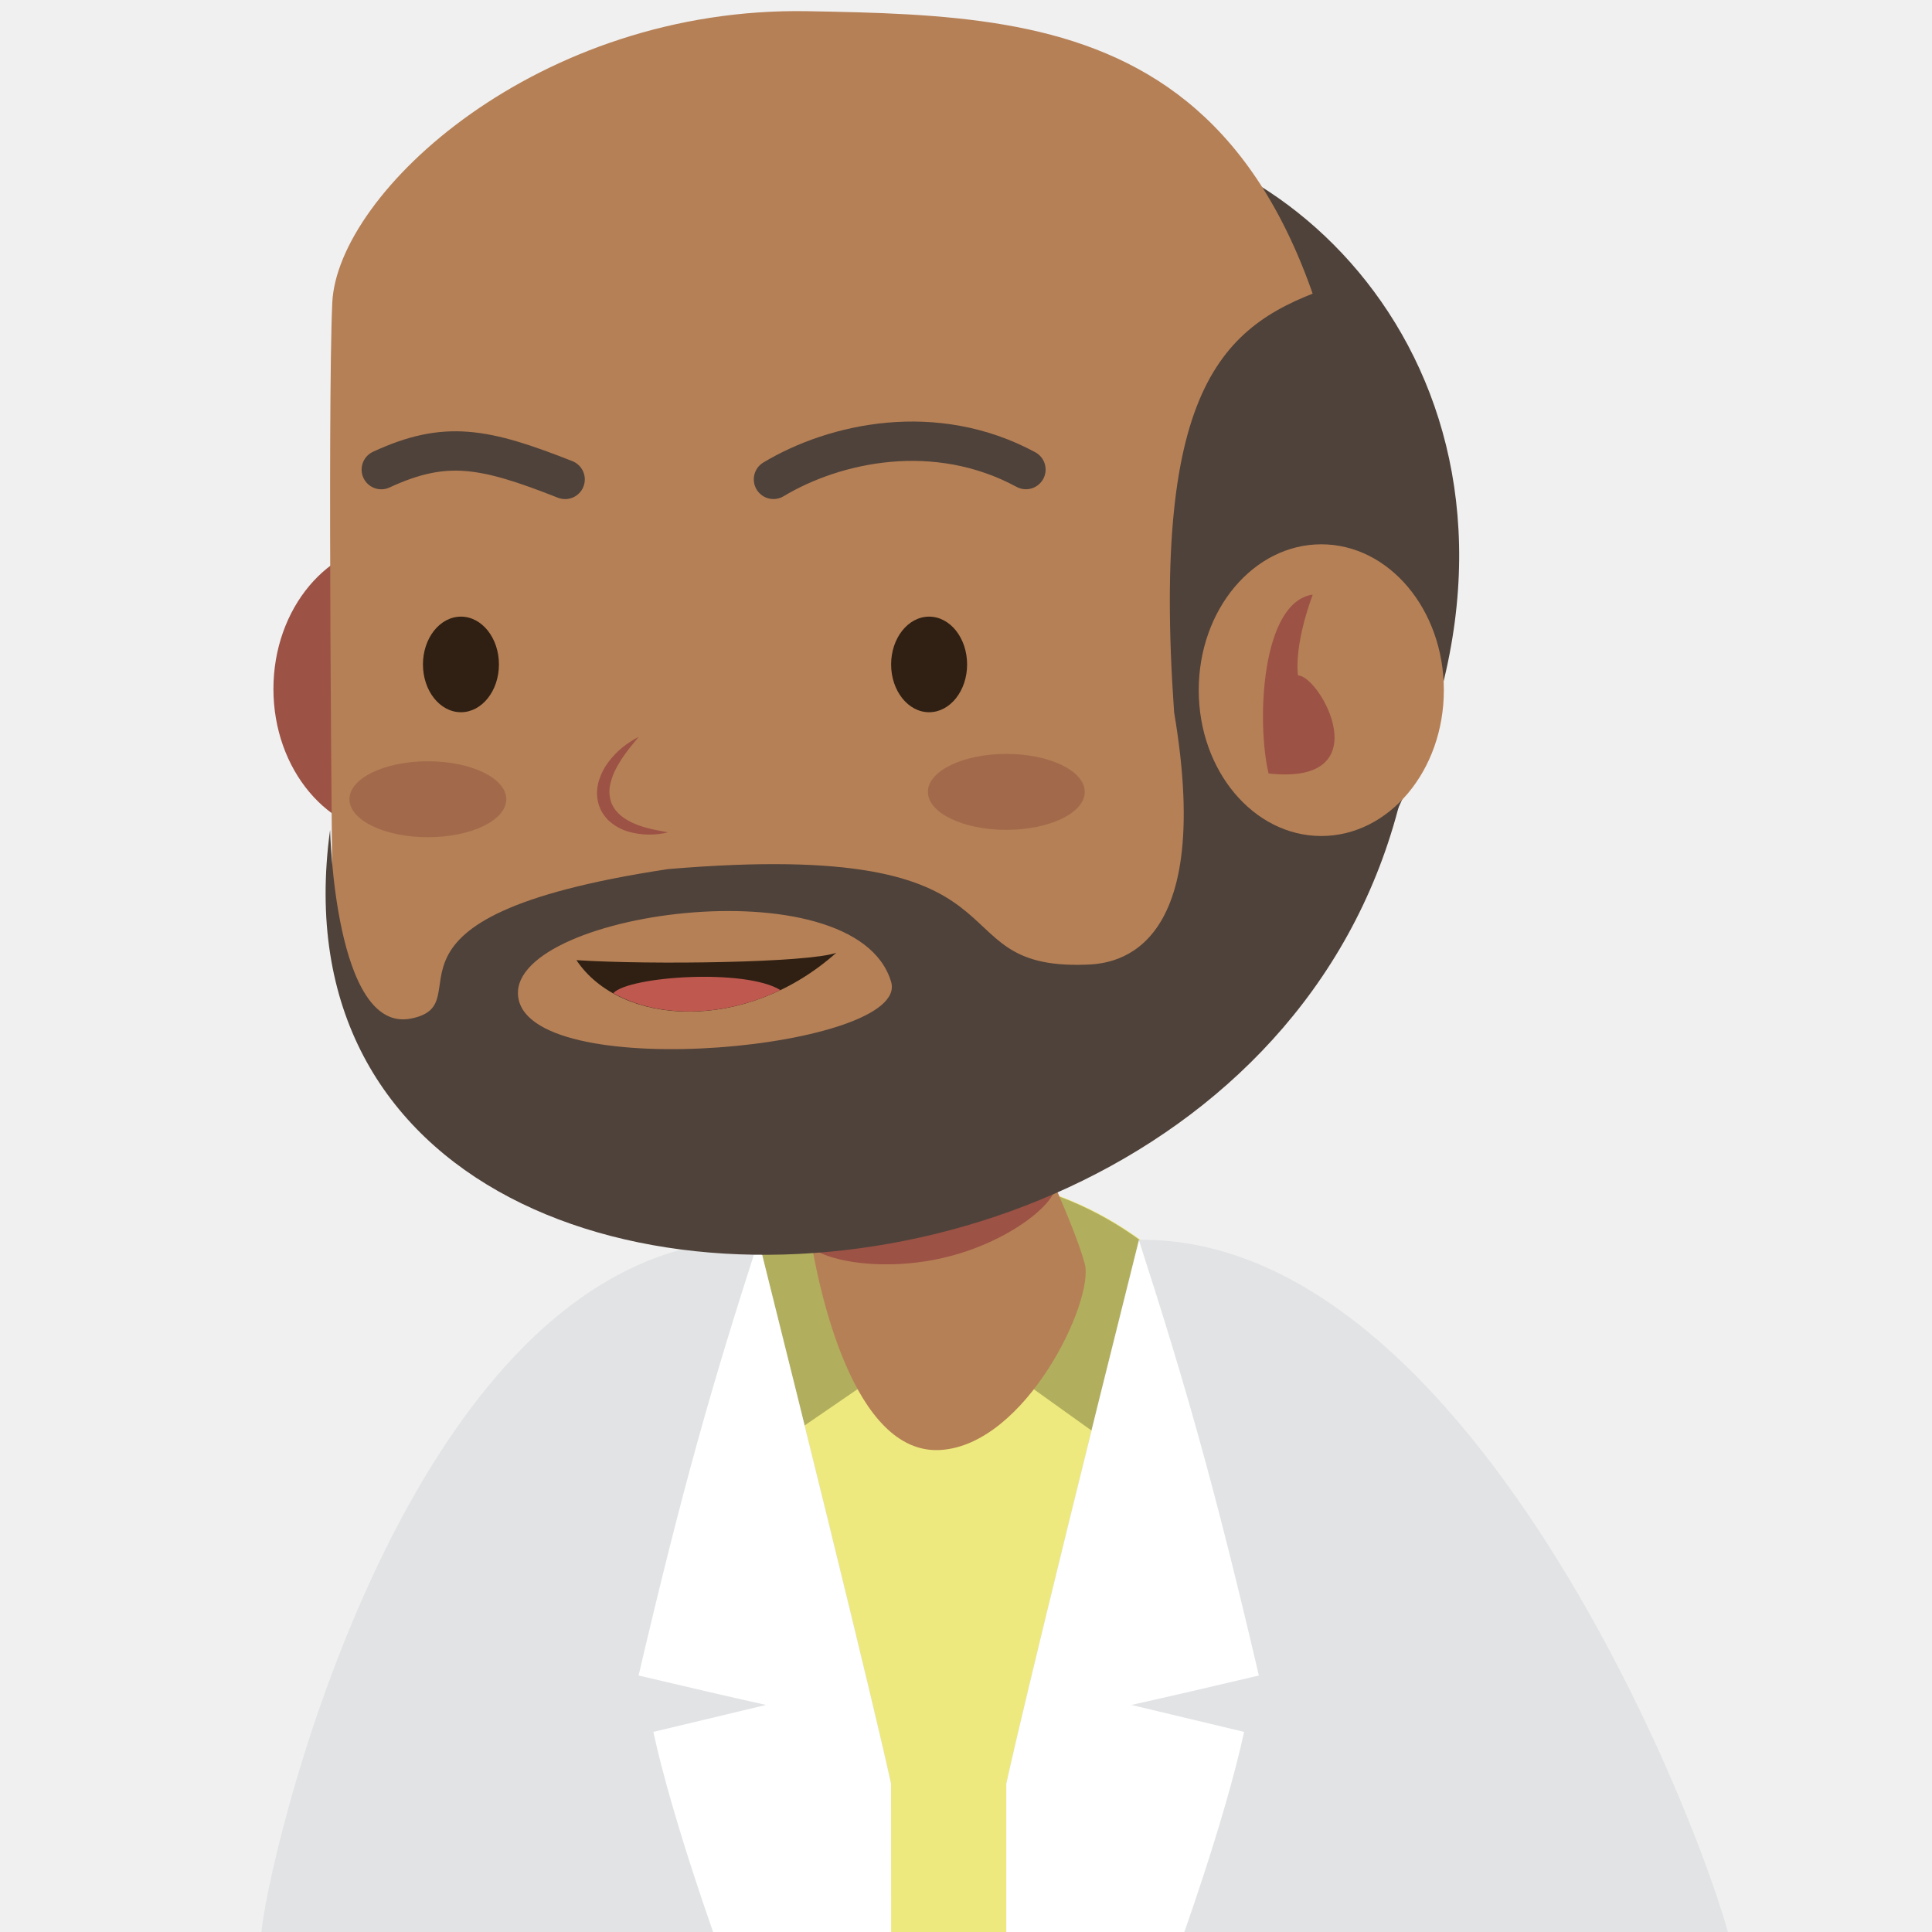
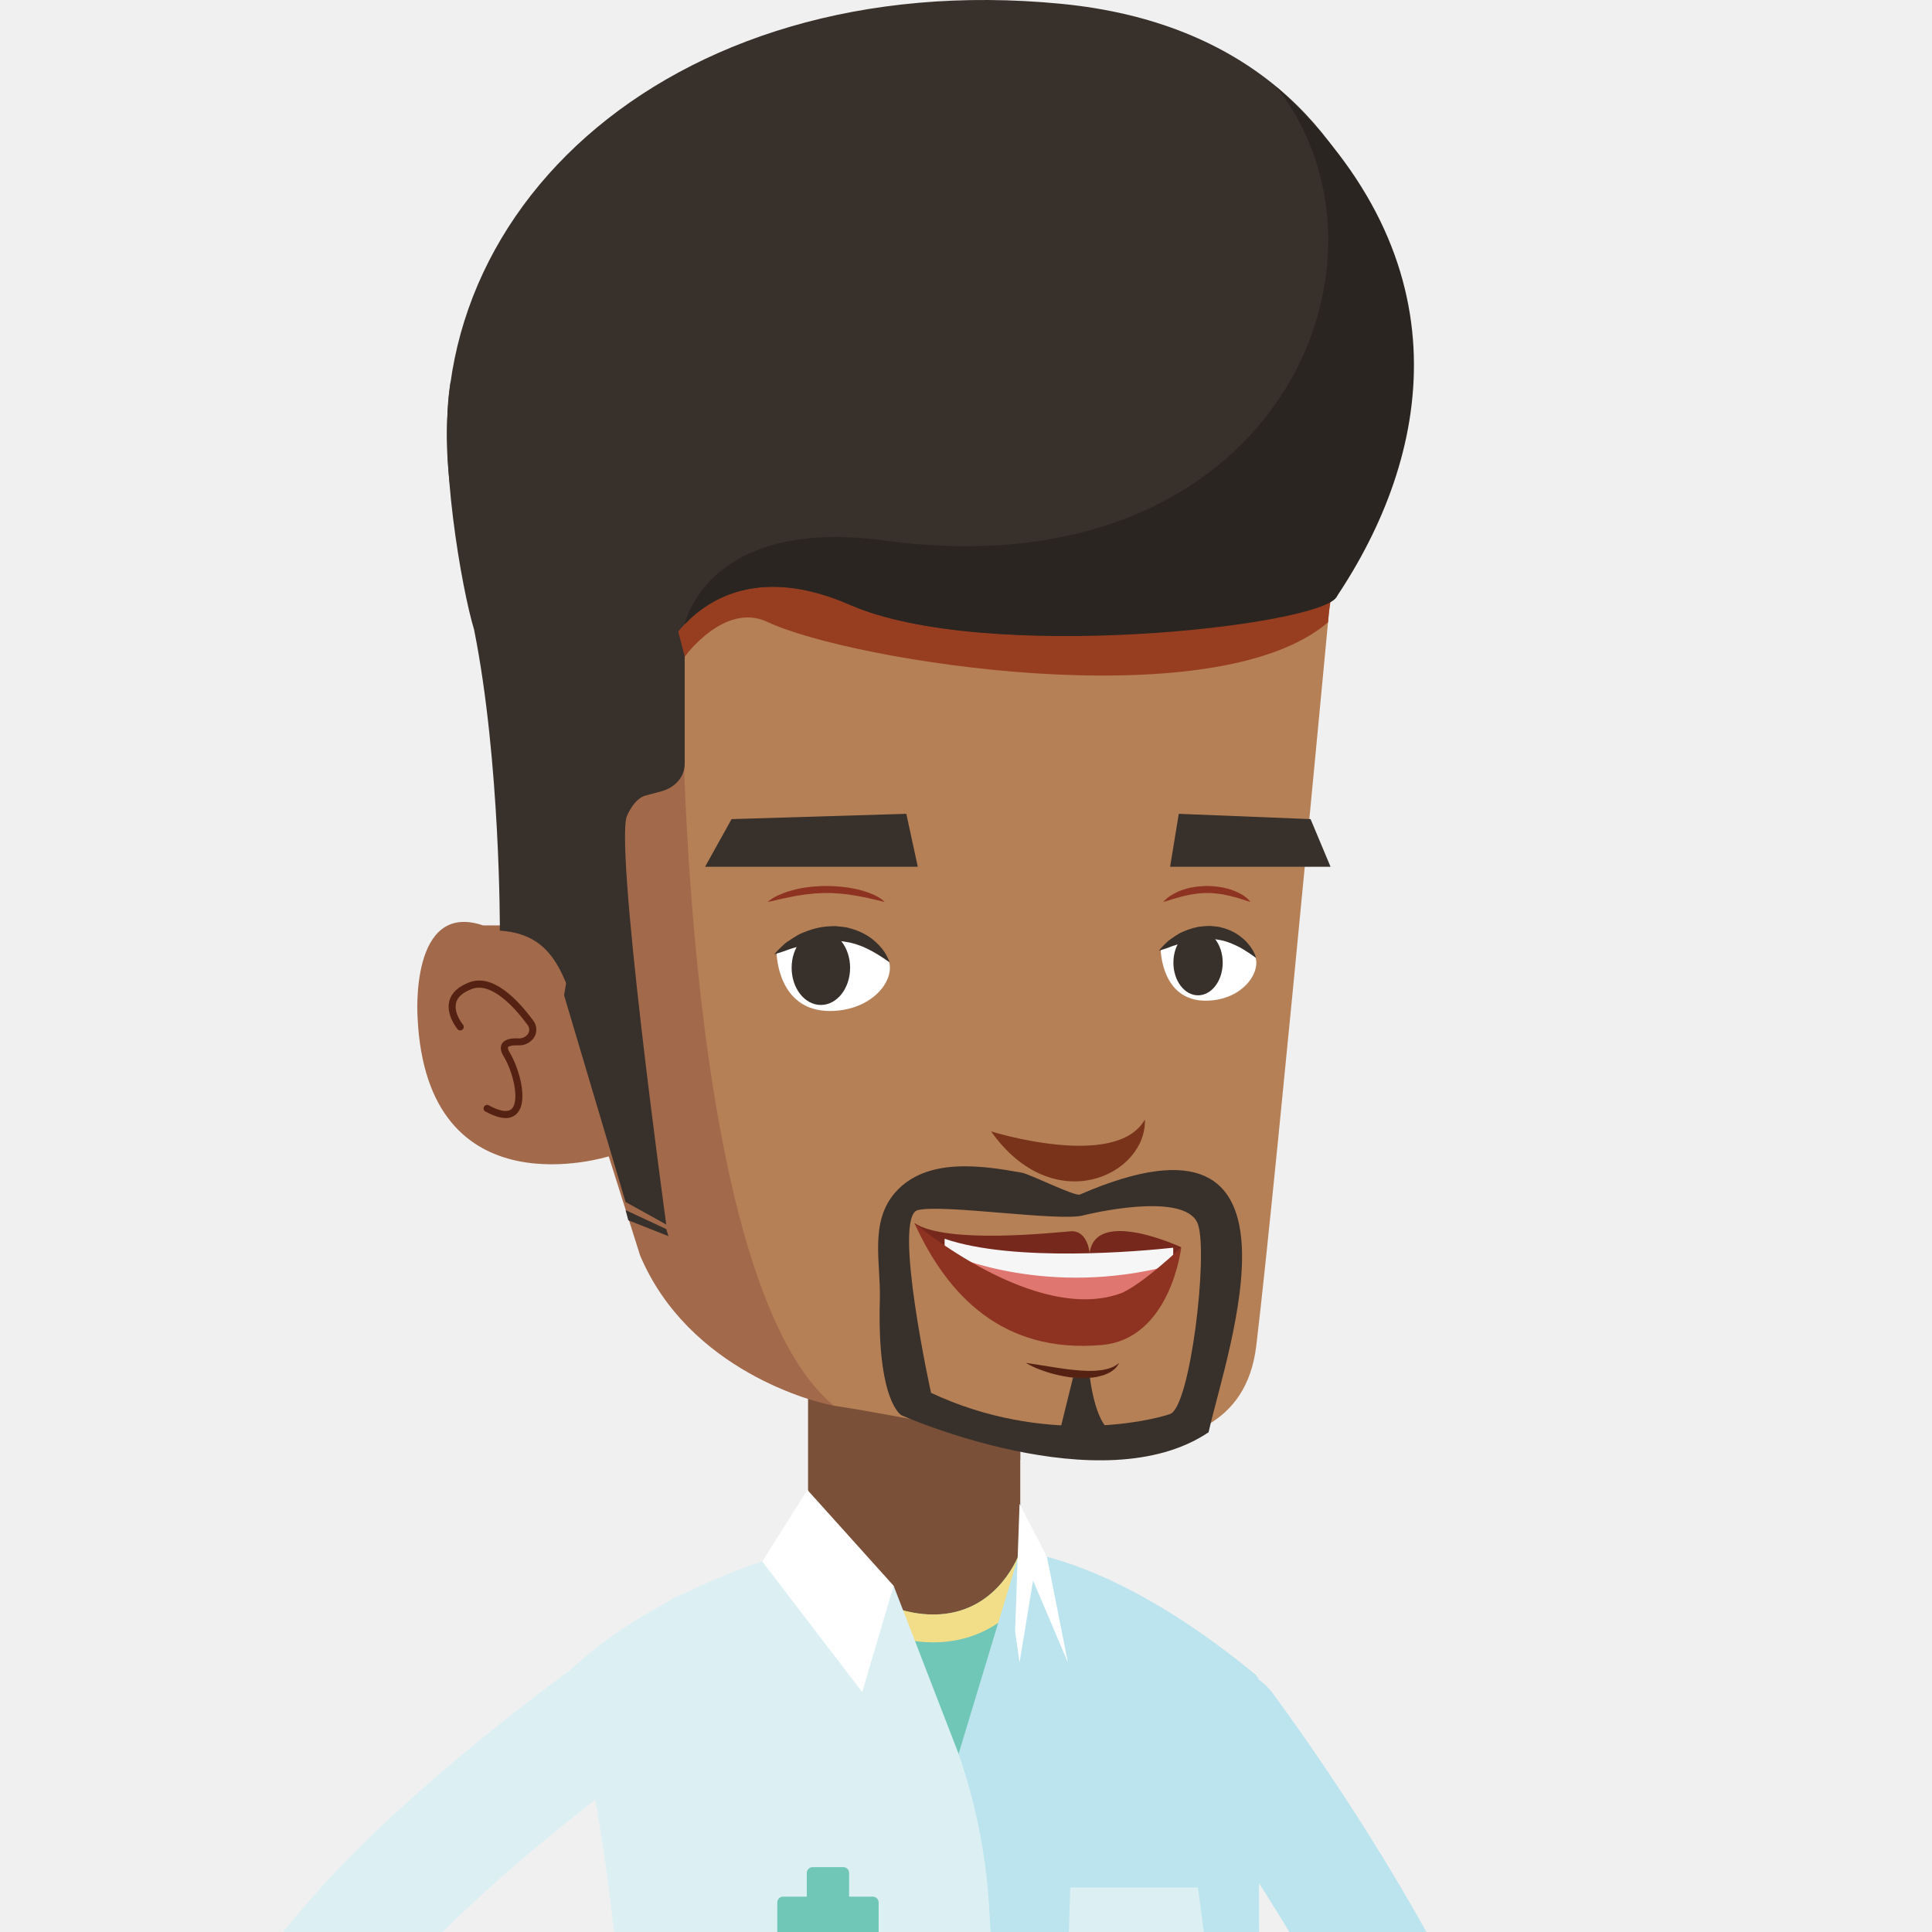
<svg xmlns="http://www.w3.org/2000/svg" viewBox="0 0 1080 1080">
  <defs>
-     <style>.cls-1{fill:#ede97e;}.cls-2{fill:#b1af5e;}.cls-3{fill:#e2e3e5;}.cls-4{fill:#fff;}.cls-5{fill:#b68056;}.cls-6{fill:#9c5245;}.cls-7{fill:#4f423a;}.cls-8{fill:#2f2013;}.cls-9{fill:#bf5950;}.cls-10{fill:none;stroke:#4f423a;stroke-linecap:round;stroke-miterlimit:10;stroke-width:22px;}.cls-11{fill:#a26a4b;}</style>
+     <style>.cls-1{fill:#bbe4ee;}.cls-2{fill:#dcf0f4;}.cls-3{fill:#7a5038;}.cls-4{fill:#71c7b7;}.cls-5{fill:#f2de88;}.cls-6{fill:#fff;}.cls-7{fill:#b68056;}.cls-8{fill:#a26a4b;}.cls-9{fill:#552113;}.cls-10{fill:#8e3321;}.cls-11{fill:#38302a;}.cls-12{fill:#77281d;}.cls-13{fill:#e07670;}.cls-14{fill:#f6f6f6;}.cls-15{fill:#973e20;}.cls-16{fill:#2b2521;}.cls-17{fill:#79331a;}</style>
  </defs>
-   <g id="Singh">
-     <path class="cls-1" d="M518.7,1308c200,1.37,301.44-23.3,297.33-58.92S806.44,647.51,518.7,657.1s-254.86,590.56-212.38,612.48S518.7,1308,518.7,1308Z" />
-     <path class="cls-2" d="M766.71,911.75C727.1,776.28,654.19,652.82,518.5,657.35,393.8,661.5,329.33,773,299.75,899.74L529.66,742.06Z" />
-     <path class="cls-3" d="M498.14,1081.86s-353.51,32.89-352.14,0,80.61-391.21,278-388.8c64.64,258.31,74.11,303.85,74.11,303.85Z" />
-     <path class="cls-4" d="M498.14,1082.3l-95.91,7.78s-26-71.25-37-121.94c28.77-6.85,28.77-6.85,63-15.07-24.66-5.49-41.16-9.39-71.25-16.45,24.67-105.5,41.11-163,67-243.13,64.64,258.31,74.11,303.85,74.11,303.85Z" />
-     <path class="cls-3" d="M562.54,1081.86s408.32,48,407,15.08S834.08,690.65,636.65,693.06C572,951.37,562.54,996.91,562.54,996.91Z" />
-     <path class="cls-4" d="M562.54,1082.3l95.92,7.78s26-71.25,37-121.94c-28.77-6.85-28.77-6.85-63-15.07,24.67-5.49,41.17-9.39,71.25-16.45-24.66-105.5-41.1-163-67-243.13C572,951.8,562.54,997.34,562.54,997.34Z" />
-     <path class="cls-5" d="M451.56,681.77c5.48,41.1,26,131.54,74,128.79S611.87,727,606.39,706.43,579,639.29,579,639.29Z" />
-     <path class="cls-6" d="M589.65,662.69c2,8.47-24.46,31.68-62.45,40.47S454,703,452.08,694.53s27.24-22.48,65.23-31.27S587.68,654.21,589.65,662.69Z" />
-     <ellipse class="cls-6" cx="221.36" cy="385.12" rx="68.51" ry="81.53" />
-     <path class="cls-7" d="M646.13,78.88c126,31.52,246.53,203.27,107.5,423.63S646.13,78.88,646.13,78.88Z" />
-     <path class="cls-5" d="M185.74,491.31s-2.74-260.34,0-322S300.84,3.52,451.56,6.26,748.05,14.58,764,344.7c5.48,113.72-16.11,337.42-322,348C204.92,701,185.74,553,185.74,491.31Z" />
-     <path class="cls-6" d="M373.46,465.28a43.26,43.26,0,0,1-22.12-.36,27.37,27.37,0,0,1-10.44-5.65l-1.14-1c-.36-.37-.7-.78-1-1.18a21.34,21.34,0,0,1-1.89-2.53,21,21,0,0,1-2.49-5.88,22.59,22.59,0,0,1-.64-6.27,25.74,25.74,0,0,1,.36-3.07l.28-1.51c.11-.49.27-1,.41-1.46a33.62,33.62,0,0,1,5.3-10.38,47,47,0,0,1,7.76-8.1,54,54,0,0,1,4.46-3.25,48.66,48.66,0,0,1,4.74-2.75c-2.3,2.85-4.62,5.55-6.72,8.38a73.84,73.84,0,0,0-5.6,8.68,36,36,0,0,0-3.52,9.1,18.69,18.69,0,0,0,0,8.92c1.31,5.65,6.13,10.12,12.15,12.88a52.49,52.49,0,0,0,9.67,3.34C366.34,464,369.85,464.61,373.46,465.28Z" />
-     <path class="cls-8" d="M467.47,532.62c-50.7,45.21-120.58,41.1-145.24,4.11,42.47,2.74,130.17,1.37,145.24-4.11" />
-     <path class="cls-9" d="M342.79,555.18c24.31,13.64,60.07,14.25,93.47-1.71C416.7,541.33,351.84,545.63,342.79,555.18Z" />
-     <path class="cls-7" d="M746.15,159.72c-61.66,20.56-102.77,53.44-89.82,238.42C680,537.89,618.79,538.87,606.39,539.27,520.07,542,584.47,468,373.46,485.83,193.71,513,272.06,561.19,229.59,569.41s-45.07-105.5-45.07-105.5C129.56,865.37,1000,754,746.15,159.72ZM289.87,558.45c-9.59-48,188.35-76.85,208.27-9.59C509.11,585.85,299.47,606.41,289.87,558.45Z" />
-     <ellipse class="cls-5" cx="738.61" cy="385.8" rx="68.51" ry="81.53" />
-     <path class="cls-6" d="M709.15,432.39c-6.85-28.77-4.11-95.91,24.67-100-11,30.14-8.22,45.21-8.22,45.21C737.93,377.58,772.18,439.24,709.15,432.39Z" />
-   </g>
  <g id="Layer_1" data-name="Layer 1">
-     <path class="cls-10" d="M573.5,262.49c-50.69-27.41-106.87-15.08-141.13,5.48" />
-     <path class="cls-10" d="M315.91,268c-45.22-17.81-66.84-22.1-102.77-5.48" />
-     <ellipse class="cls-8" cx="257.67" cy="371.42" rx="21.24" ry="26.72" />
-     <ellipse class="cls-8" cx="519.38" cy="371.42" rx="21.24" ry="26.72" />
-     <ellipse class="cls-11" cx="562.54" cy="442.67" rx="43.85" ry="21.24" />
-     <ellipse class="cls-11" cx="239.18" cy="446.78" rx="43.85" ry="21.24" />
+     <path class="cls-1" d="M706.21,1402.09c30.74,0,72.09-5.3,105.27-28.63,26.9-18.91,44.13-47.11,49.82-81.56,8.62-52.19-14.09-124.72-69.44-221.73A1312.77,1312.77,0,0,0,711,945.93a33.14,33.14,0,0,0-53,39.79,1270.33,1270.33,0,0,1,76.65,117.87c61.12,107.28,64.63,157.27,61.29,177.51-2.85,17.21-10,29.33-22.55,38.15-29.61,20.82-82.14,17.09-98.21,14.14a33.13,33.13,0,0,0-12,65.18A251.36,251.36,0,0,0,706.21,1402.09Z" />
+     <path class="cls-2" d="M221.21,1323.91c-28.83-10.65-65.78-30-88.82-63.34-18.68-27.06-25.06-59.49-18.46-93.77,10-52,56.44-112.11,142-183.92a1310.15,1310.15,0,0,1,118.93-88.5,33.13,33.13,0,1,1,35.92,55.69,1267.89,1267.89,0,0,0-112.75,84c-94.52,79.45-115.14,125.12-119,145.27-3.3,17.13-.78,31,7.93,43.6,20.56,29.79,71.12,44.5,87.22,47.3a33.14,33.14,0,0,1-11.37,65.29A253.17,253.17,0,0,1,221.21,1323.91Z" />
+     <rect class="cls-3" x="451.71" y="746.11" width="118.62" height="180.04" />
+     <path class="cls-3" d="M570.33,746.11V816c-92.73,10.26-118.62-39.64-118.62-39.64V746.11Z" />
+     <path class="cls-4" d="M702.18,936.61c-.7,16-2,37.43-3.78,62.47-.53,7.52-1.09,15.38-1.72,23.53q-.58,8.23-1.26,16.84c-.14,1.71-.28,3.45-.41,5.2v0c-.59,7.64-1.21,15.48-1.84,23.47-.54,6.7-1.09,13.53-1.67,20.45-.63,7.71-1.27,15.57-1.93,23.52q-.92,10.91-1.85,22c-.67,7.75-1.33,15.59-2,23.44-.57,6.63-1.13,13.3-1.74,20q-1,11.76-2,23.51-1,11-2,22c-.7,7.83-1.39,15.65-2.09,23.41-.66,7.36-1.32,14.69-2,21.92-.7,7.88-1.42,15.67-2.1,23.35q-.95,10.21-1.85,20.16c0,.56-.1,1.13-.16,1.69q-1,11.09-2,21.74c0,.52-.09,1-.13,1.56-.65,7-1.27,13.76-1.89,20.36-.75,8.07-1.47,15.87-2.17,23.35q-1.08,11.46-2,21.85c-.78,8.33-1.52,16.12-2.19,23.28-.76,8.11-1.46,15.41-2.06,21.81-1,10.27-1.72,18.16-2.21,23.23-.41,4.23-.62,6.47-.62,6.47H384.86s0-2.94,0-8.38.06-13.16,0-23c0-6.37,0-13.62-.12-21.6-.06-7.11-.13-14.81-.23-23-.12-6.87-.22-14.1-.37-21.62s-.29-15.15-.49-23.14q-.22-9.79-.55-20.07,0-.83,0-1.62-.33-10.53-.69-21.48c0-.57-.05-1.15-.05-1.73-.26-6.55-.51-13.22-.78-19.94q-.48-11.48-1-23.2c-.33-7.19-.7-14.46-1.11-21.77-.43-7.72-.88-15.5-1.36-23.29-.47-7.29-1-14.6-1.46-21.89-.57-7.84-1.15-15.65-1.8-23.43-.54-6.69-1.13-13.37-1.73-20-.72-7.89-1.48-15.73-2.3-23.47-.78-7.46-1.6-14.87-2.46-22.14q-1.46-12.07-3.06-23.72c-1-7-2-14-3.08-20.72q-1.95-12.33-4.15-23.93c-1.5-7.88-3.08-15.46-4.76-22.69-1-4.21-2-8.32-3-12.28-1.11-4.25-2.26-8.36-3.43-12.3-7.83-26.16-17.25-45.24-28.57-53.7v-6.51s.58-.58,1.71-1.64l0,0c2.75-2.6,8.58-7.84,17.17-14.43a307.1,307.1,0,0,1,81.95-45.08c5.14-1.85,10.44-3.61,15.88-5.21s10.88-3,16.51-4.32c10.54,11.83,39.39,36.62,70.07,36.62h.68l.16.14.12-.14c32.43-.54,45.06-28.14,47.81-35.47,5,1.21,9.92,2.59,15,4.17s10.21,3.29,15.36,5.22l0,0c26,9.67,53,24,80.83,44.27Q691.83,928.09,702.18,936.61Z" />
+     <path class="cls-5" d="M585.44,871a.84.84,0,0,1-.08.2c-5.64,17-25.28,46.89-63.74,46.89-44.75,0-81.2-41-86.56-47.89,0,0,0,0,0,0,5.44-1.56,10.72-3.06,16.49-4.31l0,0c10.56,11.83,39.39,36.62,70.07,36.62h1c32.43-.54,45.06-28.14,47.83-35.47,0-.08.06-.14.08-.22C575.46,868,580.35,869.45,585.44,871Z" />
+     <path class="cls-1" d="M570.14,867.09l-34.27,113.3s4.9,282.06,9.63,345.65c9.25,124.36,11.73,228.26,0,410.61,128.09-15.59,146.5-34.6,155.88-43.5a13.05,13.05,0,0,0,4.08-8.8l-2-746.21-1-1.21S635.35,877.18,570.14,867.09Z" />
+     <path class="cls-2" d="M499.53,886.44,426.14,872.9s-69.77,21.34-112.58,65.89c43.46,73.52,63.16,583.92,34.84,753.32a13.14,13.14,0,0,0,7.73,14.23c24.62,10.65,138.55,30.25,189.37,30.31,16.84-97.46,30.93-274.17,7.36-671.91a318.3,318.3,0,0,0-17-84.35Z" />
+     <polygon class="cls-6" points="569.94 929.38 577.49 883.52 596.98 929.38 585.23 870.27 569.94 840.64 567.44 911.78 569.94 929.38" />
+     <polygon class="cls-6" points="451.32 832.84 499.53 886.44 481.98 945.89 426.14 872.9 451.32 832.84" />
+     <polygon class="cls-2" points="598.28 1055.11 669.67 1055.11 675.1 1096.18 596.98 1095.95 598.28 1055.11" />
+     <rect class="cls-4" x="451" y="1043.73" width="23.67" height="56.67" rx="3.26" />
+     <rect class="cls-4" x="451" y="1043.73" width="23.67" height="56.67" rx="3.26" transform="translate(-609.23 1534.9) rotate(-90)" />
+     <path class="cls-7" d="M325.4,262.38V512.52c8.56,13.6,4.74,30.44,5.69,46.1,1.3,21.5,2.1,44.07,7.74,65,4.57,17,14.8,33.06,25.3,49.59,12.35,19.46,91.51,111,102,112.58,93.45,14.17,225.34,55.56,236.12-33.39,11.08-91.39,48.14-490,48.14-490Z" />
+     <path class="cls-8" d="M466.16,785.74c-10.52-1.6-81.16-19.66-108.34-83.94,0,0-17.45-55.26-17.52-55.37s-101.83,32.5-106.88-77.8c0,0-4.56-65.27,36.63-51.32H325.4v-83.5l56-49.59S381.32,716.43,466.16,785.74Z" />
+     <path class="cls-9" d="M282.69,625q-4.54,0-11-3.48a2,2,0,1,1,1.87-3.46c4.28,2.31,9.95,4.47,12.61,1.67,4.24-4.48.93-20.1-4.66-29.27-1.7-2.8-2-5.14-.94-7,1.29-2.2,4.28-3.21,9.21-3a6.05,6.05,0,0,0,5.4-2.54,4.3,4.3,0,0,0-.28-5c-6.84-9.29-20-24.23-31.1-20.09-5,1.87-8,4.47-8.83,7.75-1.52,5.85,3.91,12.36,4,12.42a2,2,0,0,1-3,2.56c-.28-.33-6.82-8.11-4.78-16,1.19-4.59,5-8.11,11.26-10.46,12.87-4.81,26.49,9,35.65,21.44a8.19,8.19,0,0,1,.43,9.44,9.91,9.91,0,0,1-8.86,4.37c-4.82-.15-5.59.93-5.67,1.06-.2.34-.08,1.31.91,2.94,5,8.16,10.77,27,4.15,34A8.37,8.37,0,0,1,282.69,625Z" />
+     <path class="cls-10" d="M494.5,504.22s-4.23-1.13-10.29-2.44c-3.07-.64-6.62-1.3-10.41-1.82-1.93-.2-3.88-.45-5.88-.55a52.19,52.19,0,0,0-6-.18c-2-.11-4,.15-6,.18-1.92.26-3.95.37-5.85.62s-3.69.6-5.51.86c-1.66.37-3.31.71-4.88,1-3.23.56-5.54,1.31-7.52,1.68s-3.09.63-3.09.63.5-.43,1.56-1.17a23.84,23.84,0,0,1,5.18-2.88c1.29-.54,2.71-1.14,4.37-1.72,1.83-.5,3.79-1.06,5.95-1.56s4.76-.85,7.36-1.17c2.74-.15,5.5-.5,8.37-.43a78.48,78.48,0,0,1,8.38.42,69.69,69.69,0,0,1,7.43,1.11,53.37,53.37,0,0,1,10.46,3.24C493.17,502.31,494.5,504.22,494.5,504.22Z" />
+     <path class="cls-6" d="M434.15,533s.47,32.15,29.72,32.15,43-26.65,26.57-35.24C474.92,521.6,451.29,519.43,434.15,533Z" />
+     <path class="cls-11" d="M497.3,538s-.91-.71-2.55-1.8-3.92-2.62-6.72-4.18c-1.38-.8-3-1.52-4.56-2.29s-3.42-1.37-5.2-2L475.5,527c-.94-.24-1.94-.32-2.9-.54a46.21,46.21,0,0,0-5.92-.67c-2,.07-4.05,0-6.06.24-2,.42-4.06.33-6,.89s-3.85.86-5.67,1.32c-1.75.62-3.48,1.13-5.11,1.6a43.5,43.5,0,0,0-4.4,1.47c-1.29.49-2.48.87-3.46,1.19-2,.64-3.18.95-3.18.95s.69-.84,2.05-2.24c.68-.69,1.51-1.55,2.54-2.46a19,19,0,0,1,3.67-2.91c1.45-1,3.05-2,4.83-3.06s3.92-1.79,6.1-2.62a48.16,48.16,0,0,1,7.15-1.88,55,55,0,0,1,7.88-.57c2.65.33,5.38.34,7.86,1.16a33.77,33.77,0,0,1,7,2.55,31.05,31.05,0,0,1,5.67,3.5,31.79,31.79,0,0,1,7,7.42,24.87,24.87,0,0,1,1.67,3A13.49,13.49,0,0,1,497.3,538Z" />
+     <path class="cls-11" d="M475.21,541c0,11.47-7.32,20.78-16.34,20.78s-16.34-9.31-16.34-20.78,7.32-20.78,16.34-20.78S475.21,529.51,475.21,541Z" />
+     <path class="cls-6" d="M648.87,531.15s.4,28.24,25.07,28.24,36.26-23.4,22.41-30.95C683.26,521.12,663.33,519.22,648.87,531.15Z" />
+     <path class="cls-11" d="M702.14,535.55s-.77-.63-2.15-1.59-3.31-2.29-5.67-3.66c-1.16-.71-2.5-1.33-3.85-2s-2.88-1.2-4.38-1.75l-2.34-.71c-.8-.21-1.64-.28-2.44-.48a39.44,39.44,0,0,0-5-.58c-1.7.06-3.41,0-5.11.21-1.67.36-3.42.29-5,.78s-3.25.75-4.78,1.16-2.94,1-4.31,1.4a36,36,0,0,0-3.71,1.29c-1.09.44-2.09.76-2.92,1-1.66.56-2.68.84-2.68.84s.58-.74,1.73-2c.57-.61,1.27-1.36,2.14-2.17a16.09,16.09,0,0,1,3.09-2.55c1.22-.86,2.58-1.78,4.08-2.68s3.3-1.58,5.14-2.31a39.45,39.45,0,0,1,6-1.65,45.21,45.21,0,0,1,6.64-.5c2.24.29,4.54.3,6.63,1a27.18,27.18,0,0,1,5.93,2.24A26.54,26.54,0,0,1,694,524a22.77,22.77,0,0,1,3.52,3.36,22.07,22.07,0,0,1,2.39,3.16,20.74,20.74,0,0,1,1.41,2.63A12.09,12.09,0,0,1,702.14,535.55Z" />
+     <ellipse class="cls-11" cx="669.72" cy="538.14" rx="13.78" ry="18.25" />
+     <path class="cls-10" d="M698.94,504.22s-3.15-1.13-7.65-2.44c-2.29-.64-4.93-1.3-7.76-1.82-1.43-.2-2.88-.45-4.37-.55a28.92,28.92,0,0,0-4.47-.18c-1.5-.11-3,.15-4.48.18-1.42.26-2.93.37-4.35.62s-2.75.6-4.1.86-2.46.71-3.63,1c-2.4.56-4.12,1.31-5.6,1.68s-2.29.63-2.29.63.37-.43,1.15-1.17a17.3,17.3,0,0,1,3.86-2.88c1-.54,2-1.14,3.25-1.72s2.82-1.06,4.43-1.56,3.54-.85,5.48-1.17a57.46,57.46,0,0,1,6.23-.43,43.55,43.55,0,0,1,6.23.42,39.44,39.44,0,0,1,5.53,1.11,32.67,32.67,0,0,1,7.78,3.24C698,502.31,698.94,504.22,698.94,504.22Z" />
+     <path class="cls-11" d="M251.91,213.25c-7,41.37,6.27,116.36,13.09,138.63,14.81,73.88,14.42,168.35,14.42,168.35,35.26,2.24,35.77,32.89,48.53,56.56.08.16,7.8,13.3,9.78,18.84,0-.07.07-5.76.09-7.57.1-14.68-3.25-132.2,22-143h0a6,6,0,0,1,.93-.32l9-2.41c7.75-2.07,13-8.26,13-15.26V320.38S252.7,209.41,251.91,213.25Z" />
+     <path class="cls-11" d="M335.68,598.18l-.05-.14A.36.36,0,0,0,335.68,598.18Z" />
+     <polygon class="cls-12" points="529.17 691.69 528.76 698.71 513.24 687.14 511.18 683.74 516.51 687.06 529.17 691.69" />
+     <path class="cls-12" d="M609.12,700.56s-1-13-10.69-12.26-69,7.29-87.25-4.56c24.09,18.9,117.8,35.55,147.09,16.66,1.22-.78,1.08-2.28,2.07-3.18C660.34,697.22,612.26,674.78,609.12,700.56Z" />
+     <path class="cls-13" d="M655.82,698.2a188.07,188.07,0,0,1-36.65,5.13,404.9,404.9,0,0,1-57.91-1.75c-10.9-1.17-21.91-4.59-31.06-8.08-.31,2.61-.67,5.17-1,7.72.31.26.62.53.94.77l.47.31a124.05,124.05,0,0,0,13.57,9.05,146.18,146.18,0,0,0,63.39,19.13c17,1.15,30-6.09,39.34-15,.47-.47.94-.91,1.41-1.34a80.14,80.14,0,0,0,6.11-6.71c.52-.64,1-1.23,1.41-1.8Z" />
+     <path class="cls-14" d="M655.82,697.48c-18.41,2-89,8.31-127.78-5v7.63c5.74,2.63,58.14,25.14,126.37,7.28.53-.64,1-1.23,1.41-1.81Z" />
+     <path class="cls-10" d="M511.18,683.74s68.36,57.58,116.43,38.82c12.89-6.25,32.73-25.34,32.73-25.34s-5.84,51.26-44.46,54.65C560.66,756.71,529.58,724.25,511.18,683.74Z" />
+     <polygon class="cls-11" points="513.05 484.53 506.64 454.93 408.95 457.89 394.14 484.53 513.05 484.53" />
+     <polygon class="cls-11" points="654.1 484.53 658.94 454.93 732.62 457.89 743.78 484.53 654.1 484.53" />
+     <path class="cls-11" d="M315.33,556.39l34.38,115.53,22.73,12.59S342.18,464.78,351,454.93C329,467.76,315.33,556.39,315.33,556.39Z" />
+     <polygon class="cls-11" points="349.71 676.46 372.44 687.07 373.67 691.02 351.22 682.14 349.71 676.46" />
+     <path class="cls-11" d="M603.67,667.75c-2.78,1.2-27.67-11.34-32.49-12.22-22.72-4.11-53.14-8.5-70.44,10.73-14.95,16.61-8.31,39.78-8.9,60C490.18,784,504,791.18,504,791.18s111.93,49.62,171.6,9.47C685.91,754.58,738.53,609.2,603.67,667.75ZM654.1,790.44c-11.28,3.94-70.49,17.76-133.65-11.84,0,0-21.71-98.68-7.4-102.14s78.45,6.43,92.27,3,58.74-12,64.4,5.08S665.38,786.49,654.1,790.44Z" />
+     <path class="cls-11" d="M592.25,800.79,599.84,770h9.43s3.29,29.94,14.47,30.77C601.7,803.27,592.25,800.79,592.25,800.79Z" />
+     <path class="cls-9" d="M573.39,761.86l8.51,1.3,8.59,1.36c3.14.46,6.46,1,9.79,1.27,1.65.12,3.32.38,4.94.4s3.24.23,4.77.11a32.74,32.74,0,0,0,4.41-.25,19.16,19.16,0,0,0,3.87-.65,12.74,12.74,0,0,0,3.16-1,7.83,7.83,0,0,0,2.32-1.18l2-1.33s-.46.7-1.41,2a7.1,7.1,0,0,1-2,1.95,11.2,11.2,0,0,1-3.16,1.93l-2,.88c-.69.23-1.42.39-2.17.59a23.42,23.42,0,0,1-4.77.87,52.2,52.2,0,0,1-10.38,0,77.82,77.82,0,0,1-10.09-1.84,72,72,0,0,1-8.48-2.67A51.51,51.51,0,0,1,573.39,761.86Z" />
+     <path class="cls-15" d="M382.78,367.1s22.14-30.83,46.27-19.41c46.16,21.84,249.91,54.71,313.36.14,1.27-18.72,6.33-29.13,6.33-29.13l-379.92-5.54Z" />
+     <path class="cls-11" d="M766.52,294.1c-2,2.76-4.07,5.45-6.06,8a0,0,0,0,0,0,0c-12.59,16.09-10.65,28.13-13.54,31.88-11.86,15.43-196.49,37-271.68,4.12-49.64-21.71-78.51-3.85-92.42,10.78v0a61.35,61.35,0,0,0-10.34,14.21s21.53,12.58-117.78-73C220.22,125.47,371.38-19.41,593.21,2.13,803.55,22.56,804.31,242.83,766.52,294.1Z" />
+     <path class="cls-16" d="M713.36,48.35c108.07,98.38,86,207.55,33.52,285.68-10.86,16.15-196.49,37-271.68,4.12-49.64-21.71-78.51-3.85-92.42,10.78.31-1.36,13.43-60.1,111.92-46.76C713.57,331.79,790.42,145.77,713.36,48.35Z" />
+     <path class="cls-17" d="M554,632.45s70,21.95,86-6.67C641.11,656.84,589,681.86,554,632.45Z" />
  </g>
</svg>
